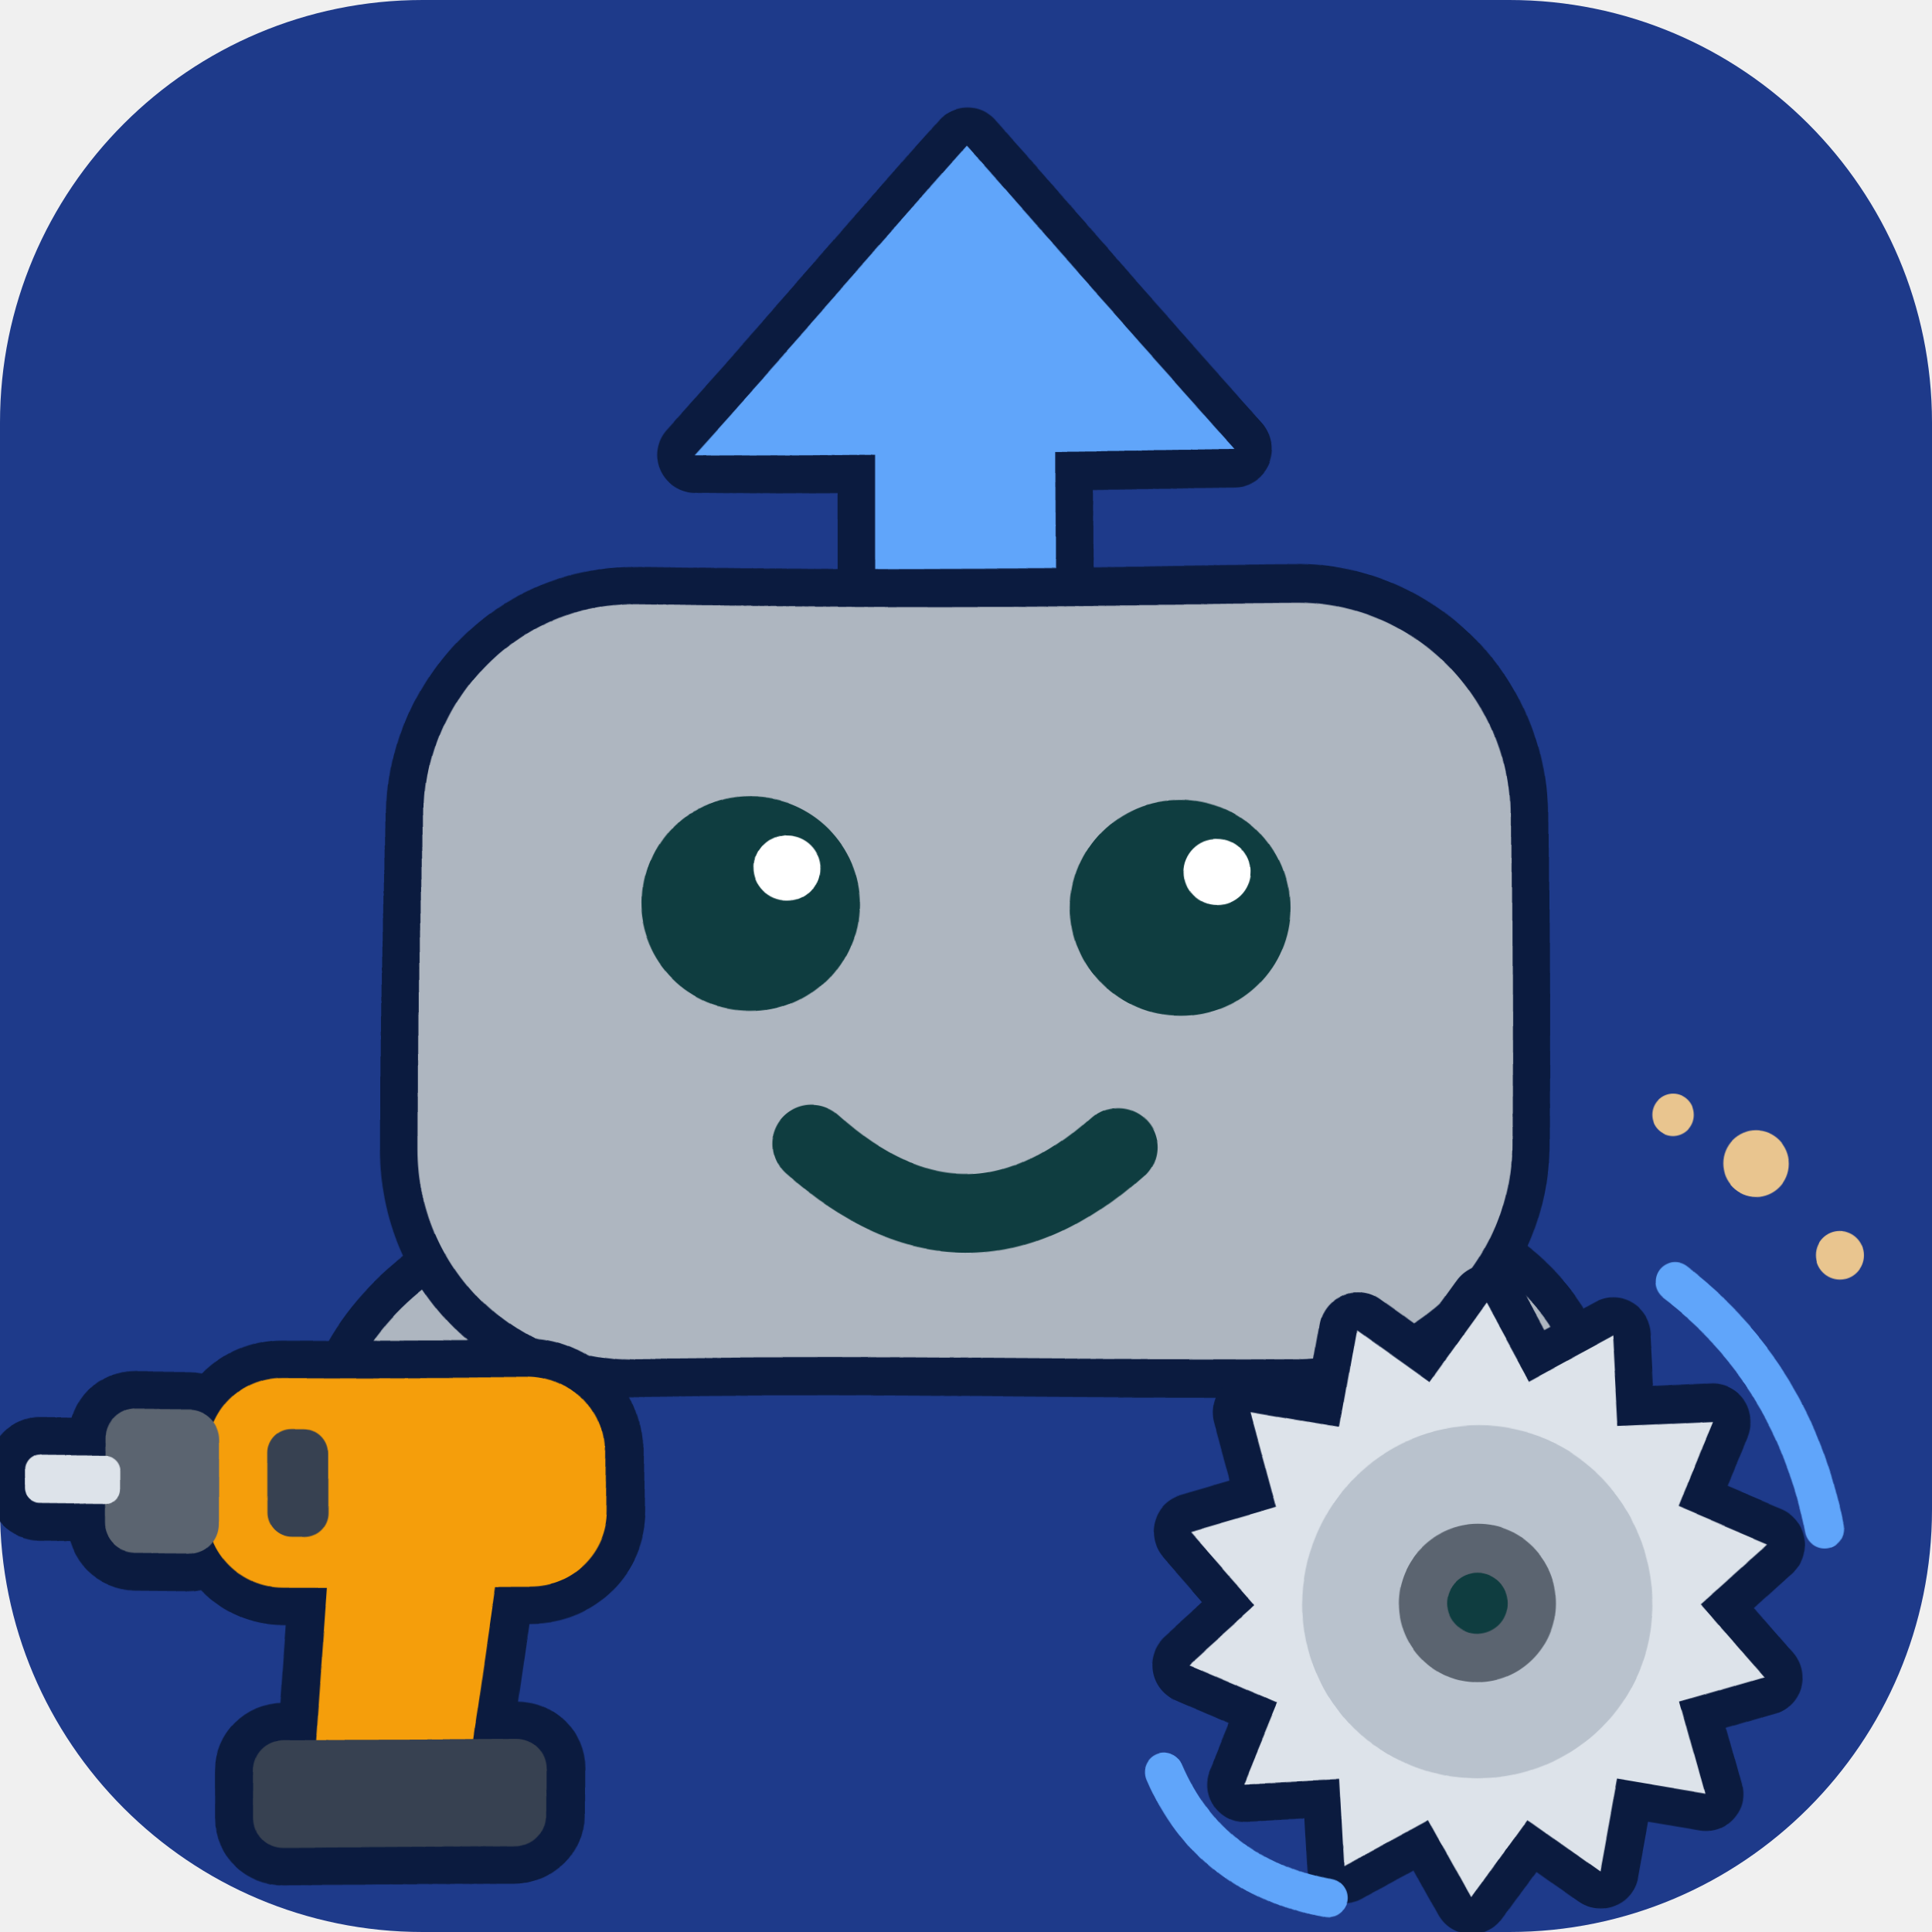
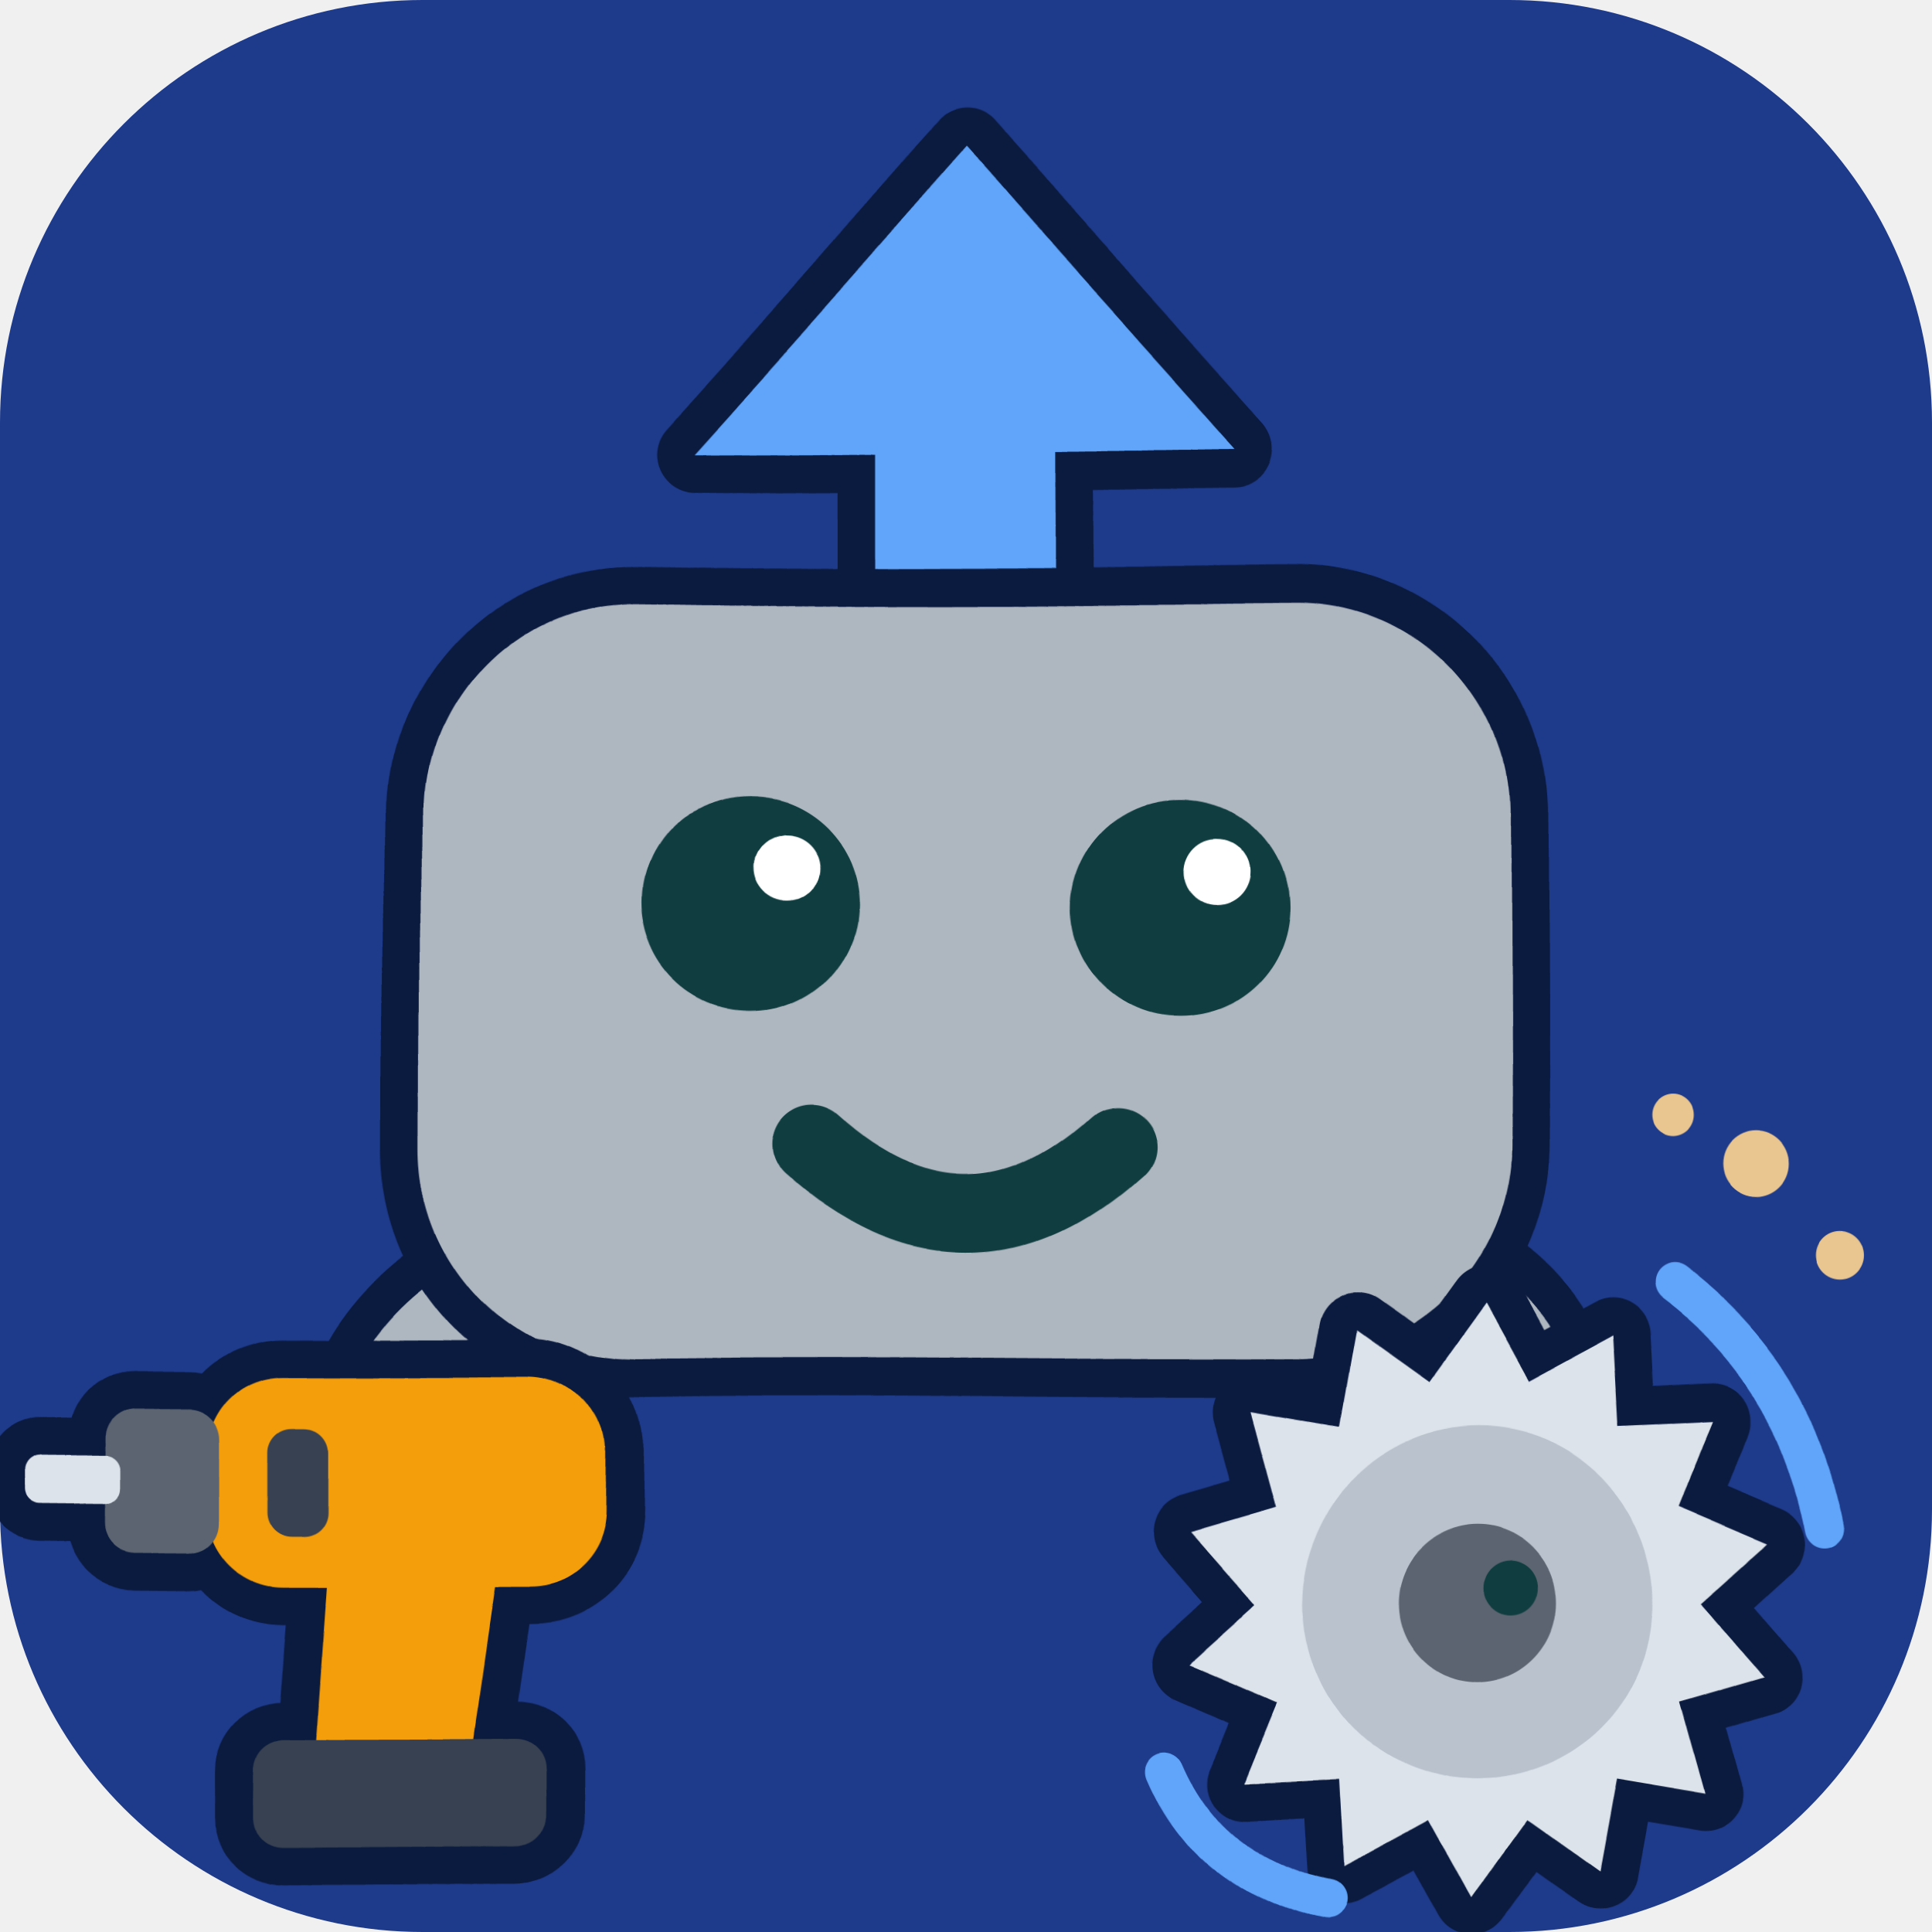
<svg xmlns="http://www.w3.org/2000/svg" viewBox="0 0 64 64" width="64" height="64">
  <defs>
    <filter id="wobble" x="-5%" y="-5%" width="110%" height="110%">
      <feTurbulence type="fractalNoise" baseFrequency="0.045" numOctaves="1" seed="7" />
      <feDisplacementMap in="SourceGraphic" scale="0.9" xChannelSelector="R" yChannelSelector="G" />
    </filter>
  </defs>
  <rect x="0" y="0" width="64" height="64" rx="14" fill="#1E3A8A" />
  <g filter="url(#wobble)">
    <polygon points="32,5 23,15 41,15" fill="#0B1B3F" stroke="#0B1B3F" stroke-width="2.5" stroke-linejoin="round" />
    <rect x="29" y="14" width="6" height="7" rx="0" fill="#0B1B3F" stroke="#0B1B3F" stroke-width="2.5" stroke-linejoin="round" />
    <polygon points="32,5 23,15 41,15" fill="#60A5FA" />
    <rect x="29" y="14" width="6" height="7" rx="0" fill="#60A5FA" />
    <path d="M19 42 Q10.5 45 14 52.5" fill="none" stroke="#0B1B3F" stroke-width="6.1" stroke-linecap="round" />
    <path d="M45 42 Q53.5 44.5 49 52" fill="none" stroke="#0B1B3F" stroke-width="6.1" stroke-linecap="round" />
    <path d="M19 42 Q10.5 45 14 52.5" fill="none" stroke="#AEB6C0" stroke-width="3.6" stroke-linecap="round" />
    <path d="M45 42 Q53.5 44.5 49 52" fill="none" stroke="#AEB6C0" stroke-width="3.6" stroke-linecap="round" />
    <rect x="14" y="20" width="36" height="25" rx="7" fill="#0B1B3F" stroke="#0B1B3F" stroke-width="2.5" stroke-linejoin="round" />
    <rect x="14" y="20" width="36" height="25" rx="7" fill="#AEB6C0" />
    <path d="M27 38 Q32 42.5 37 38" fill="none" stroke="#0F3D40" stroke-width="2.6" stroke-linecap="round" />
    <circle cx="25" cy="30" r="3.6" fill="#0F3D40" />
    <circle cx="39" cy="30" r="3.6" fill="#0F3D40" />
    <circle cx="26.2" cy="28.8" r="1.1" fill="#FFFFFF" />
    <circle cx="40.2" cy="28.8" r="1.1" fill="#FFFFFF" />
    <polygon points="11,51.5 16.5,51.5 15.5,58.5 10.5,58.5" fill="#0B1B3F" stroke="#0B1B3F" stroke-width="2.5" stroke-linejoin="round" />
    <rect x="8.5" y="57.6" width="9.5" height="3.6" rx="1" fill="#0B1B3F" stroke="#0B1B3F" stroke-width="2.5" stroke-linejoin="round" />
    <rect x="7" y="45.5" width="13" height="7" rx="2.5" fill="#0B1B3F" stroke="#0B1B3F" stroke-width="2.5" stroke-linejoin="round" />
    <rect x="3.6" y="46.6" width="3.8" height="4.8" rx="1" fill="#0B1B3F" stroke="#0B1B3F" stroke-width="2.5" stroke-linejoin="round" />
    <rect x="0.9" y="48.2" width="3.2" height="1.6" rx="0.5" fill="#0B1B3F" stroke="#0B1B3F" stroke-width="2.5" stroke-linejoin="round" />
    <polygon points="11,51.5 16.5,51.5 15.5,58.5 10.5,58.5" fill="#F59E0B" />
    <rect x="8.5" y="57.6" width="9.5" height="3.6" rx="1" fill="#374151" />
    <rect x="7" y="45.5" width="13" height="7" rx="2.5" fill="#F59E0B" />
    <rect x="3.6" y="46.6" width="3.8" height="4.8" rx="1" fill="#5B6470" />
    <rect x="0.9" y="48.2" width="3.2" height="1.6" rx="0.5" fill="#DDE3EA" />
    <rect x="9" y="47.2" width="2" height="3.6" rx="0.8" fill="#374151" />
    <polygon points="56.4,53 58.5,55.39 55.67,56.21 55.67,56.21 56.52,59.28 53.61,58.79 53.61,58.79 53.05,61.92 50.65,60.21 50.65,60.21 48.78,62.8 47.35,60.21 47.35,60.21 44.55,61.73 44.39,58.79 44.39,58.79 41.2,58.94 42.33,56.21 42.33,56.21 39.4,54.97 41.6,53 41.6,53 39.5,50.61 42.33,49.79 42.33,49.79 41.48,46.72 44.39,47.21 44.39,47.21 44.95,44.08 47.35,45.79 47.35,45.79 49.22,43.2 50.65,45.79 50.65,45.79 53.45,44.27 53.61,47.21 53.61,47.21 56.8,47.06 55.67,49.79 55.67,49.79 58.6,51.03 56.4,53" fill="#0B1B3F" stroke="#0B1B3F" stroke-width="2.5" stroke-linejoin="round" />
    <polygon points="56.4,53 58.5,55.39 55.67,56.21 55.67,56.21 56.52,59.28 53.61,58.79 53.61,58.79 53.05,61.92 50.65,60.21 50.65,60.21 48.78,62.8 47.35,60.21 47.35,60.21 44.55,61.73 44.39,58.79 44.39,58.79 41.2,58.94 42.33,56.21 42.33,56.21 39.4,54.97 41.6,53 41.6,53 39.5,50.61 42.33,49.79 42.33,49.79 41.48,46.72 44.39,47.21 44.39,47.21 44.95,44.08 47.35,45.79 47.35,45.79 49.22,43.2 50.65,45.79 50.65,45.79 53.45,44.27 53.61,47.21 53.61,47.21 56.8,47.06 55.67,49.79 55.67,49.79 58.6,51.03 56.4,53" fill="#DDE3EA" />
    <circle cx="49" cy="53" r="5.8" fill="#B9C2CD" />
    <circle cx="49" cy="53" r="2.6" fill="#5B6470" />
-     <circle cx="49" cy="53" r="1" fill="#0F3D40" />
+     <circle cx="50.1" cy="52.5" r="0.9" fill="#0F3D40" />
    <path d="M55.5 42.5 Q59.5 45.5 60.5 50.5" fill="none" stroke="#60A5FA" stroke-width="1.3" stroke-linecap="round" />
    <path d="M38.5 58.5 Q40 62 44 62.8" fill="none" stroke="#60A5FA" stroke-width="1.3" stroke-linecap="round" />
    <circle cx="58.2" cy="38.6" r="1.1" fill="#E9C58F" />
    <circle cx="61" cy="41.6" r="0.8" fill="#E9C58F" />
    <circle cx="55.4" cy="37" r="0.7" fill="#E9C58F" />
  </g>
</svg>
